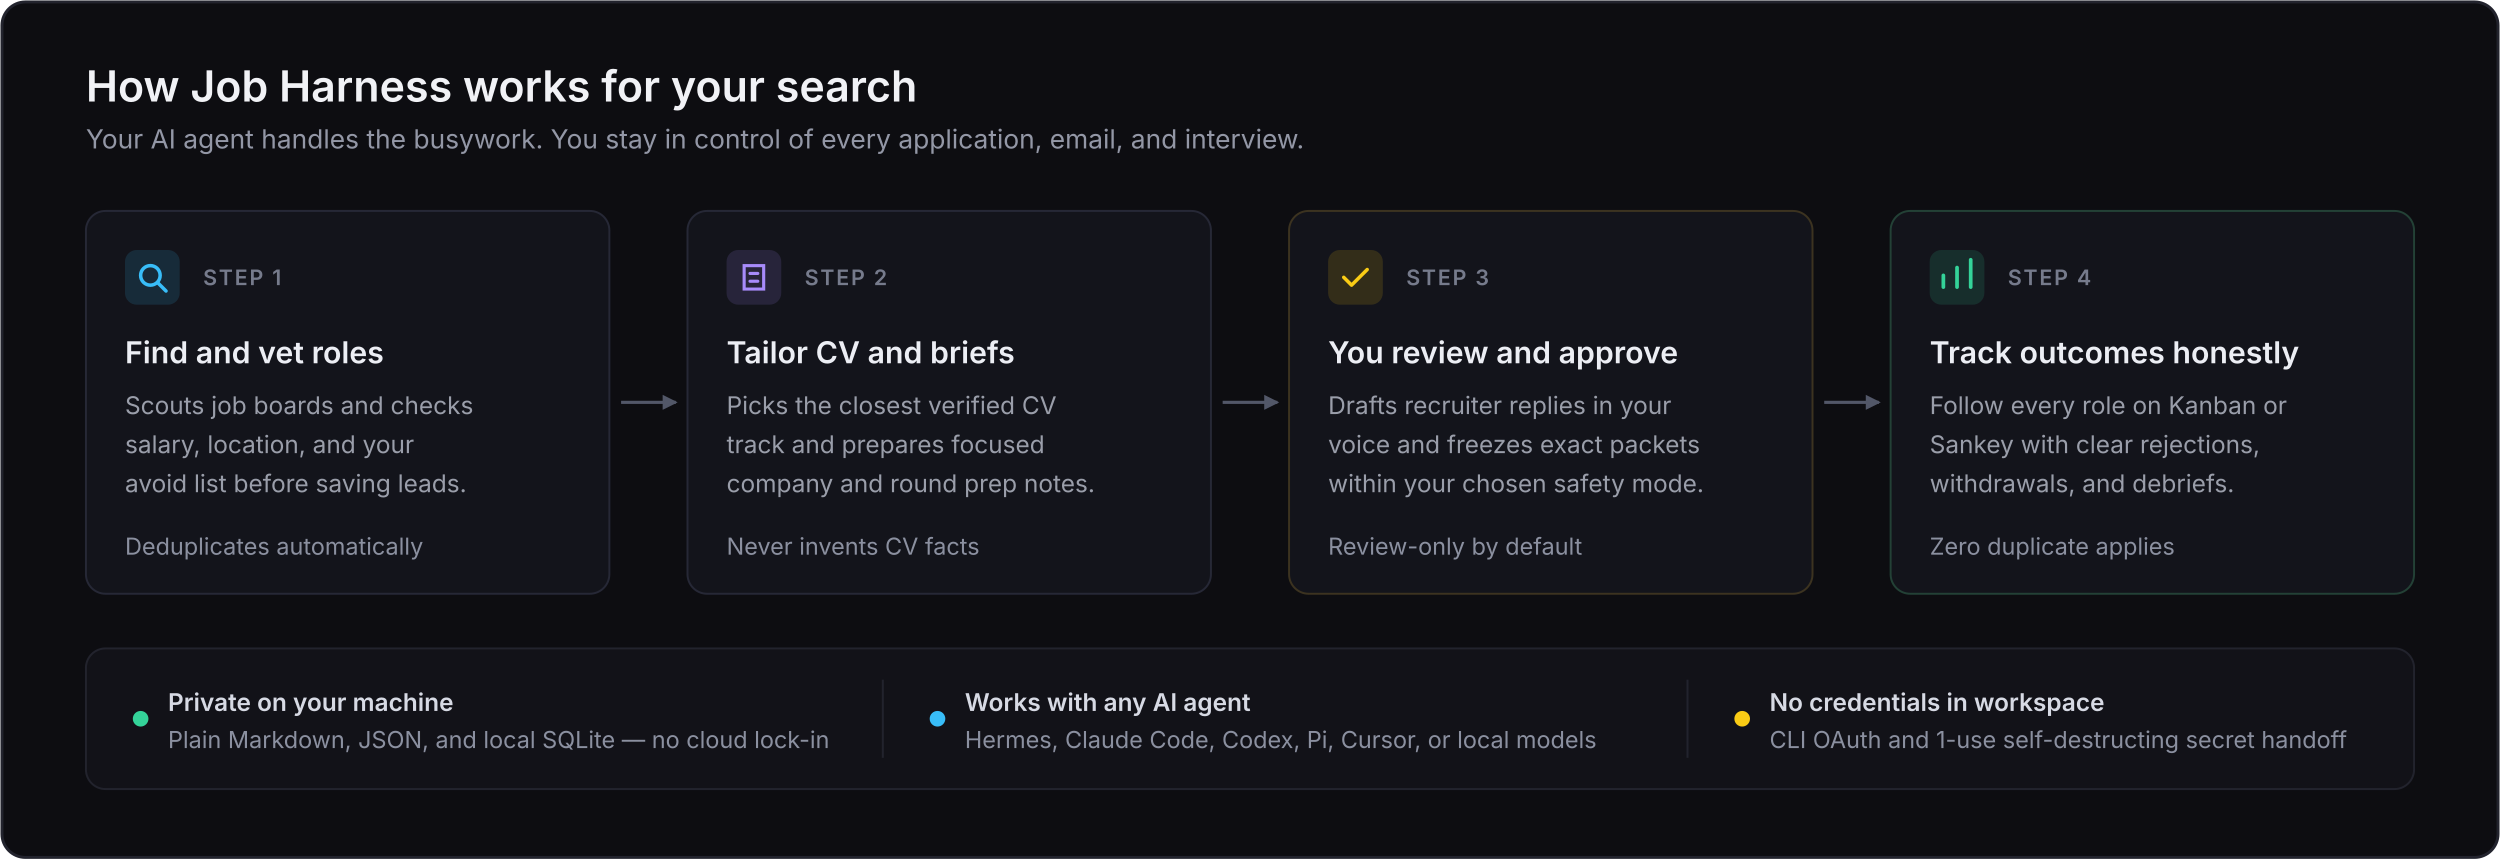
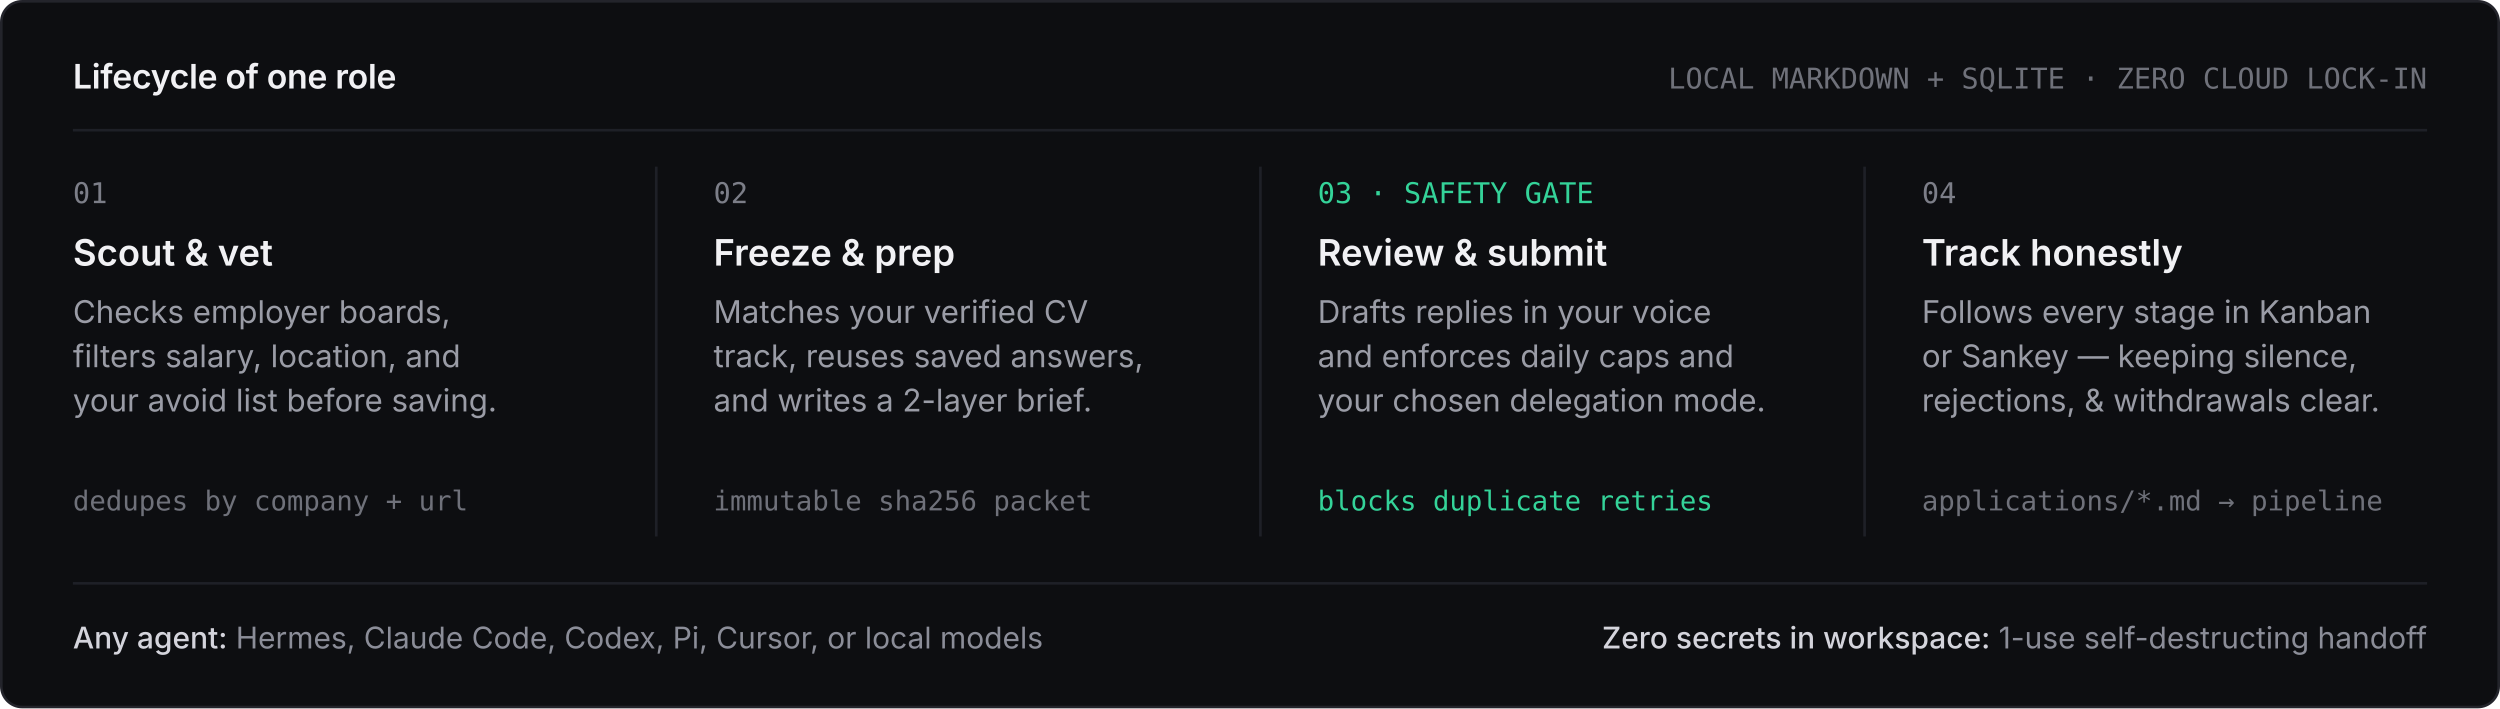
- <svg xmlns="http://www.w3.org/2000/svg" width="1280" height="440" viewBox="0 0 1280 440" role="img" aria-labelledby="title desc">
+ <svg xmlns="http://www.w3.org/2000/svg" viewBox="0 0 960 272" width="960" height="272" role="img" aria-label="Job Harness four-stage lifecycle: Discover and vet, Freeze packet and brief, Review and send, Track outcomes">
  <defs>
-     <marker id="arrow" viewBox="0 0 10 10" refX="8" refY="5" markerWidth="6" markerHeight="6" orient="auto">
-       <path d="M 1 1 L 9 5 L 1 9 z" fill="#525768" />
-     </marker>
    <style>
      .sans { font-family: -apple-system, BlinkMacSystemFont, "Inter", "SF Pro Text", "Segoe UI", sans-serif; }
-       .h1 { font-size: 22px; font-weight: 600; fill: #f1f2f6; }
-       .sub { font-size: 13.5px; fill: #9397a6; }
-       .step-num { font-size: 11px; font-weight: 600; letter-spacing: 0.9px; fill: #767b8c; }
-       .card-h { font-size: 15.5px; font-weight: 600; fill: #eceef4; }
-       .card-p { font-size: 12.5px; fill: #9a9eaa; }
-       .foot-h { font-size: 12.5px; font-weight: 600; fill: #d7dae4; }
-       .foot-p { font-size: 12px; fill: #8b90a0; }
+       .mono { font-family: "SF Mono", "JetBrains Mono", ui-monospace, Menlo, monospace; }
    </style>
  </defs>
-   <rect x="1" y="1" width="1278" height="438" rx="12" fill="#0d0d11" stroke="#22232d" stroke-width="1.5" />
-   <text x="44" y="52" class="sans h1">How Job Harness works for your search</text>
-   <text x="44" y="76" class="sans sub">Your AI agent handles the busywork. You stay in control of every application, email, and interview.</text>
-   <rect x="44" y="108" width="268" height="196" rx="10" fill="#13141b" stroke="#262836" />
-   <rect x="64" y="128" width="28" height="28" rx="6" fill="#38bdf8" fill-opacity="0.14" />
-   <circle cx="77" cy="141" r="5" fill="none" stroke="#38bdf8" stroke-width="1.8" />
-   <line x1="81" y1="145" x2="85" y2="149" stroke="#38bdf8" stroke-width="1.8" stroke-linecap="round" />
-   <text x="104" y="146" class="sans step-num">STEP 1</text>
-   <text x="64" y="186" class="sans card-h">Find and vet roles</text>
-   <text x="64" y="212" class="sans card-p">Scouts job boards and checks</text>
-   <text x="64" y="232" class="sans card-p">salary, location, and your</text>
-   <text x="64" y="252" class="sans card-p">avoid list before saving leads.</text>
-   <text x="64" y="284" class="sans foot-p" fill="#38bdf8">Deduplicates automatically</text>
-   <line x1="318" y1="206" x2="346" y2="206" stroke="#525768" stroke-width="1.6" marker-end="url(#arrow)" />
-   <rect x="352" y="108" width="268" height="196" rx="10" fill="#13141b" stroke="#262836" />
-   <rect x="372" y="128" width="28" height="28" rx="6" fill="#a78bfa" fill-opacity="0.14" />
-   <path d="M381 136 h10 v12 h-10 z M384 140 h4 M384 144 h4" fill="none" stroke="#a78bfa" stroke-width="1.6" stroke-linecap="round" />
-   <text x="412" y="146" class="sans step-num">STEP 2</text>
-   <text x="372" y="186" class="sans card-h">Tailor CV and briefs</text>
-   <text x="372" y="212" class="sans card-p">Picks the closest verified CV</text>
-   <text x="372" y="232" class="sans card-p">track and prepares focused</text>
-   <text x="372" y="252" class="sans card-p">company and round prep notes.</text>
-   <text x="372" y="284" class="sans foot-p" fill="#a78bfa">Never invents CV facts</text>
-   <line x1="626" y1="206" x2="654" y2="206" stroke="#525768" stroke-width="1.6" marker-end="url(#arrow)" />
-   <rect x="660" y="108" width="268" height="196" rx="10" fill="#13141b" stroke="#3c3320" />
-   <rect x="680" y="128" width="28" height="28" rx="6" fill="#facc15" fill-opacity="0.14" />
-   <path d="M688 142 l4 4 l8 -8" fill="none" stroke="#facc15" stroke-width="1.8" stroke-linecap="round" stroke-linejoin="round" />
-   <text x="720" y="146" class="sans step-num" fill="#d4b157">STEP 3</text>
-   <text x="680" y="186" class="sans card-h">You review and approve</text>
-   <text x="680" y="212" class="sans card-p">Drafts recruiter replies in your</text>
-   <text x="680" y="232" class="sans card-p">voice and freezes exact packets</text>
-   <text x="680" y="252" class="sans card-p">within your chosen safety mode.</text>
-   <text x="680" y="284" class="sans foot-p" fill="#fde047">Review-only by default</text>
-   <line x1="934" y1="206" x2="962" y2="206" stroke="#525768" stroke-width="1.6" marker-end="url(#arrow)" />
-   <rect x="968" y="108" width="268" height="196" rx="10" fill="#13141b" stroke="#234136" />
-   <rect x="988" y="128" width="28" height="28" rx="6" fill="#34d399" fill-opacity="0.14" />
-   <path d="M995 147 v-6 M1002 147 v-10 M1009 147 v-14" fill="none" stroke="#34d399" stroke-width="1.9" stroke-linecap="round" />
-   <text x="1028" y="146" class="sans step-num" fill="#34d399">STEP 4</text>
-   <text x="988" y="186" class="sans card-h">Track outcomes honestly</text>
-   <text x="988" y="212" class="sans card-p">Follow every role on Kanban or</text>
-   <text x="988" y="232" class="sans card-p">Sankey with clear rejections,</text>
-   <text x="988" y="252" class="sans card-p">withdrawals, and debriefs.</text>
-   <text x="988" y="284" class="sans foot-p" fill="#34d399">Zero duplicate applies</text>
-   <rect x="44" y="332" width="1192" height="72" rx="10" fill="#121218" stroke="#22232d" />
-   <circle cx="72" cy="368" r="4" fill="#34d399" />
-   <text x="86" y="364" class="sans foot-h">Private on your machine</text>
-   <text x="86" y="383" class="sans foot-p">Plain Markdown, JSON, and local SQLite — no cloud lock-in</text>
-   <line x1="452" y1="348" x2="452" y2="388" stroke="#22232d" />
-   <circle cx="480" cy="368" r="4" fill="#38bdf8" />
-   <text x="494" y="364" class="sans foot-h">Works with any AI agent</text>
-   <text x="494" y="383" class="sans foot-p">Hermes, Claude Code, Codex, Pi, Cursor, or local models</text>
-   <line x1="864" y1="348" x2="864" y2="388" stroke="#22232d" />
-   <circle cx="892" cy="368" r="4" fill="#facc15" />
-   <text x="906" y="364" class="sans foot-h">No credentials in workspace</text>
-   <text x="906" y="383" class="sans foot-p">CLI OAuth and 1-use self-destructing secret handoff</text>
+   <rect x="0.5" y="0.5" width="959" height="271" rx="8" fill="#0d0e11" stroke="#23242b" stroke-width="1" />
+   <text x="28" y="34" class="sans" font-size="13" font-weight="600" fill="#f1f1f4" letter-spacing="-0.01em">Lifecycle of one role</text>
+   <text x="932" y="34" text-anchor="end" class="mono" font-size="11" fill="#6f717a">LOCAL MARKDOWN + SQLITE · ZERO CLOUD LOCK-IN</text>
+   <line x1="28" y1="50" x2="932" y2="50" stroke="#1e2027" stroke-width="1" />
+   <text x="28" y="78" class="mono" font-size="11" fill="#7c7e88">01</text>
+   <text x="28" y="102" class="sans" font-size="14" font-weight="600" fill="#f1f1f4">Scout &amp; vet</text>
+   <text x="28" y="124" class="sans" font-size="12" fill="#9a9ca6">Checks employer boards,</text>
+   <text x="28" y="141" class="sans" font-size="12" fill="#9a9ca6">filters salary, location, and</text>
+   <text x="28" y="158" class="sans" font-size="12" fill="#9a9ca6">your avoid list before saving.</text>
+   <text x="28" y="196" class="mono" font-size="10.5" fill="#6f717a">dedupes by company + url</text>
+   <line x1="252" y1="64" x2="252" y2="206" stroke="#1e2027" stroke-width="1" />
+   <text x="274" y="78" class="mono" font-size="11" fill="#7c7e88">02</text>
+   <text x="274" y="102" class="sans" font-size="14" font-weight="600" fill="#f1f1f4">Freeze &amp; prep</text>
+   <text x="274" y="124" class="sans" font-size="12" fill="#9a9ca6">Matches your verified CV</text>
+   <text x="274" y="141" class="sans" font-size="12" fill="#9a9ca6">track, reuses saved answers,</text>
+   <text x="274" y="158" class="sans" font-size="12" fill="#9a9ca6">and writes a 2-layer brief.</text>
+   <text x="274" y="196" class="mono" font-size="10.5" fill="#6f717a">immutable sha256 packet</text>
+   <line x1="484" y1="64" x2="484" y2="206" stroke="#1e2027" stroke-width="1" />
+   <text x="506" y="78" class="mono" font-size="11" fill="#34d399">03 · SAFETY GATE</text>
+   <text x="506" y="102" class="sans" font-size="14" font-weight="600" fill="#f1f1f4">Review &amp; submit</text>
+   <text x="506" y="124" class="sans" font-size="12" fill="#9a9ca6">Drafts replies in your voice</text>
+   <text x="506" y="141" class="sans" font-size="12" fill="#9a9ca6">and enforces daily caps and</text>
+   <text x="506" y="158" class="sans" font-size="12" fill="#9a9ca6">your chosen delegation mode.</text>
+   <text x="506" y="196" class="mono" font-size="10.5" fill="#34d399">blocks duplicate retries</text>
+   <line x1="716" y1="64" x2="716" y2="206" stroke="#1e2027" stroke-width="1" />
+   <text x="738" y="78" class="mono" font-size="11" fill="#7c7e88">04</text>
+   <text x="738" y="102" class="sans" font-size="14" font-weight="600" fill="#f1f1f4">Track honestly</text>
+   <text x="738" y="124" class="sans" font-size="12" fill="#9a9ca6">Follows every stage in Kanban</text>
+   <text x="738" y="141" class="sans" font-size="12" fill="#9a9ca6">or Sankey — keeping silence,</text>
+   <text x="738" y="158" class="sans" font-size="12" fill="#9a9ca6">rejections, &amp; withdrawals clear.</text>
+   <text x="738" y="196" class="mono" font-size="10.5" fill="#6f717a">applications/*.md → pipeline</text>
+   <line x1="28" y1="224" x2="932" y2="224" stroke="#1e2027" stroke-width="1" />
+   <text x="28" y="249" class="sans" font-size="11.5" fill="#8b8d98">
+     <tspan fill="#d4d4dc" font-weight="500">Any agent:</tspan> Hermes, Claude Code, Codex, Pi, Cursor, or local models
+   </text>
+   <text x="932" y="249" text-anchor="end" class="sans" font-size="11.5" fill="#8b8d98">
+     <tspan fill="#d4d4dc" font-weight="500">Zero secrets in workspace:</tspan> 1-use self-destructing handoff
+   </text>
</svg>
